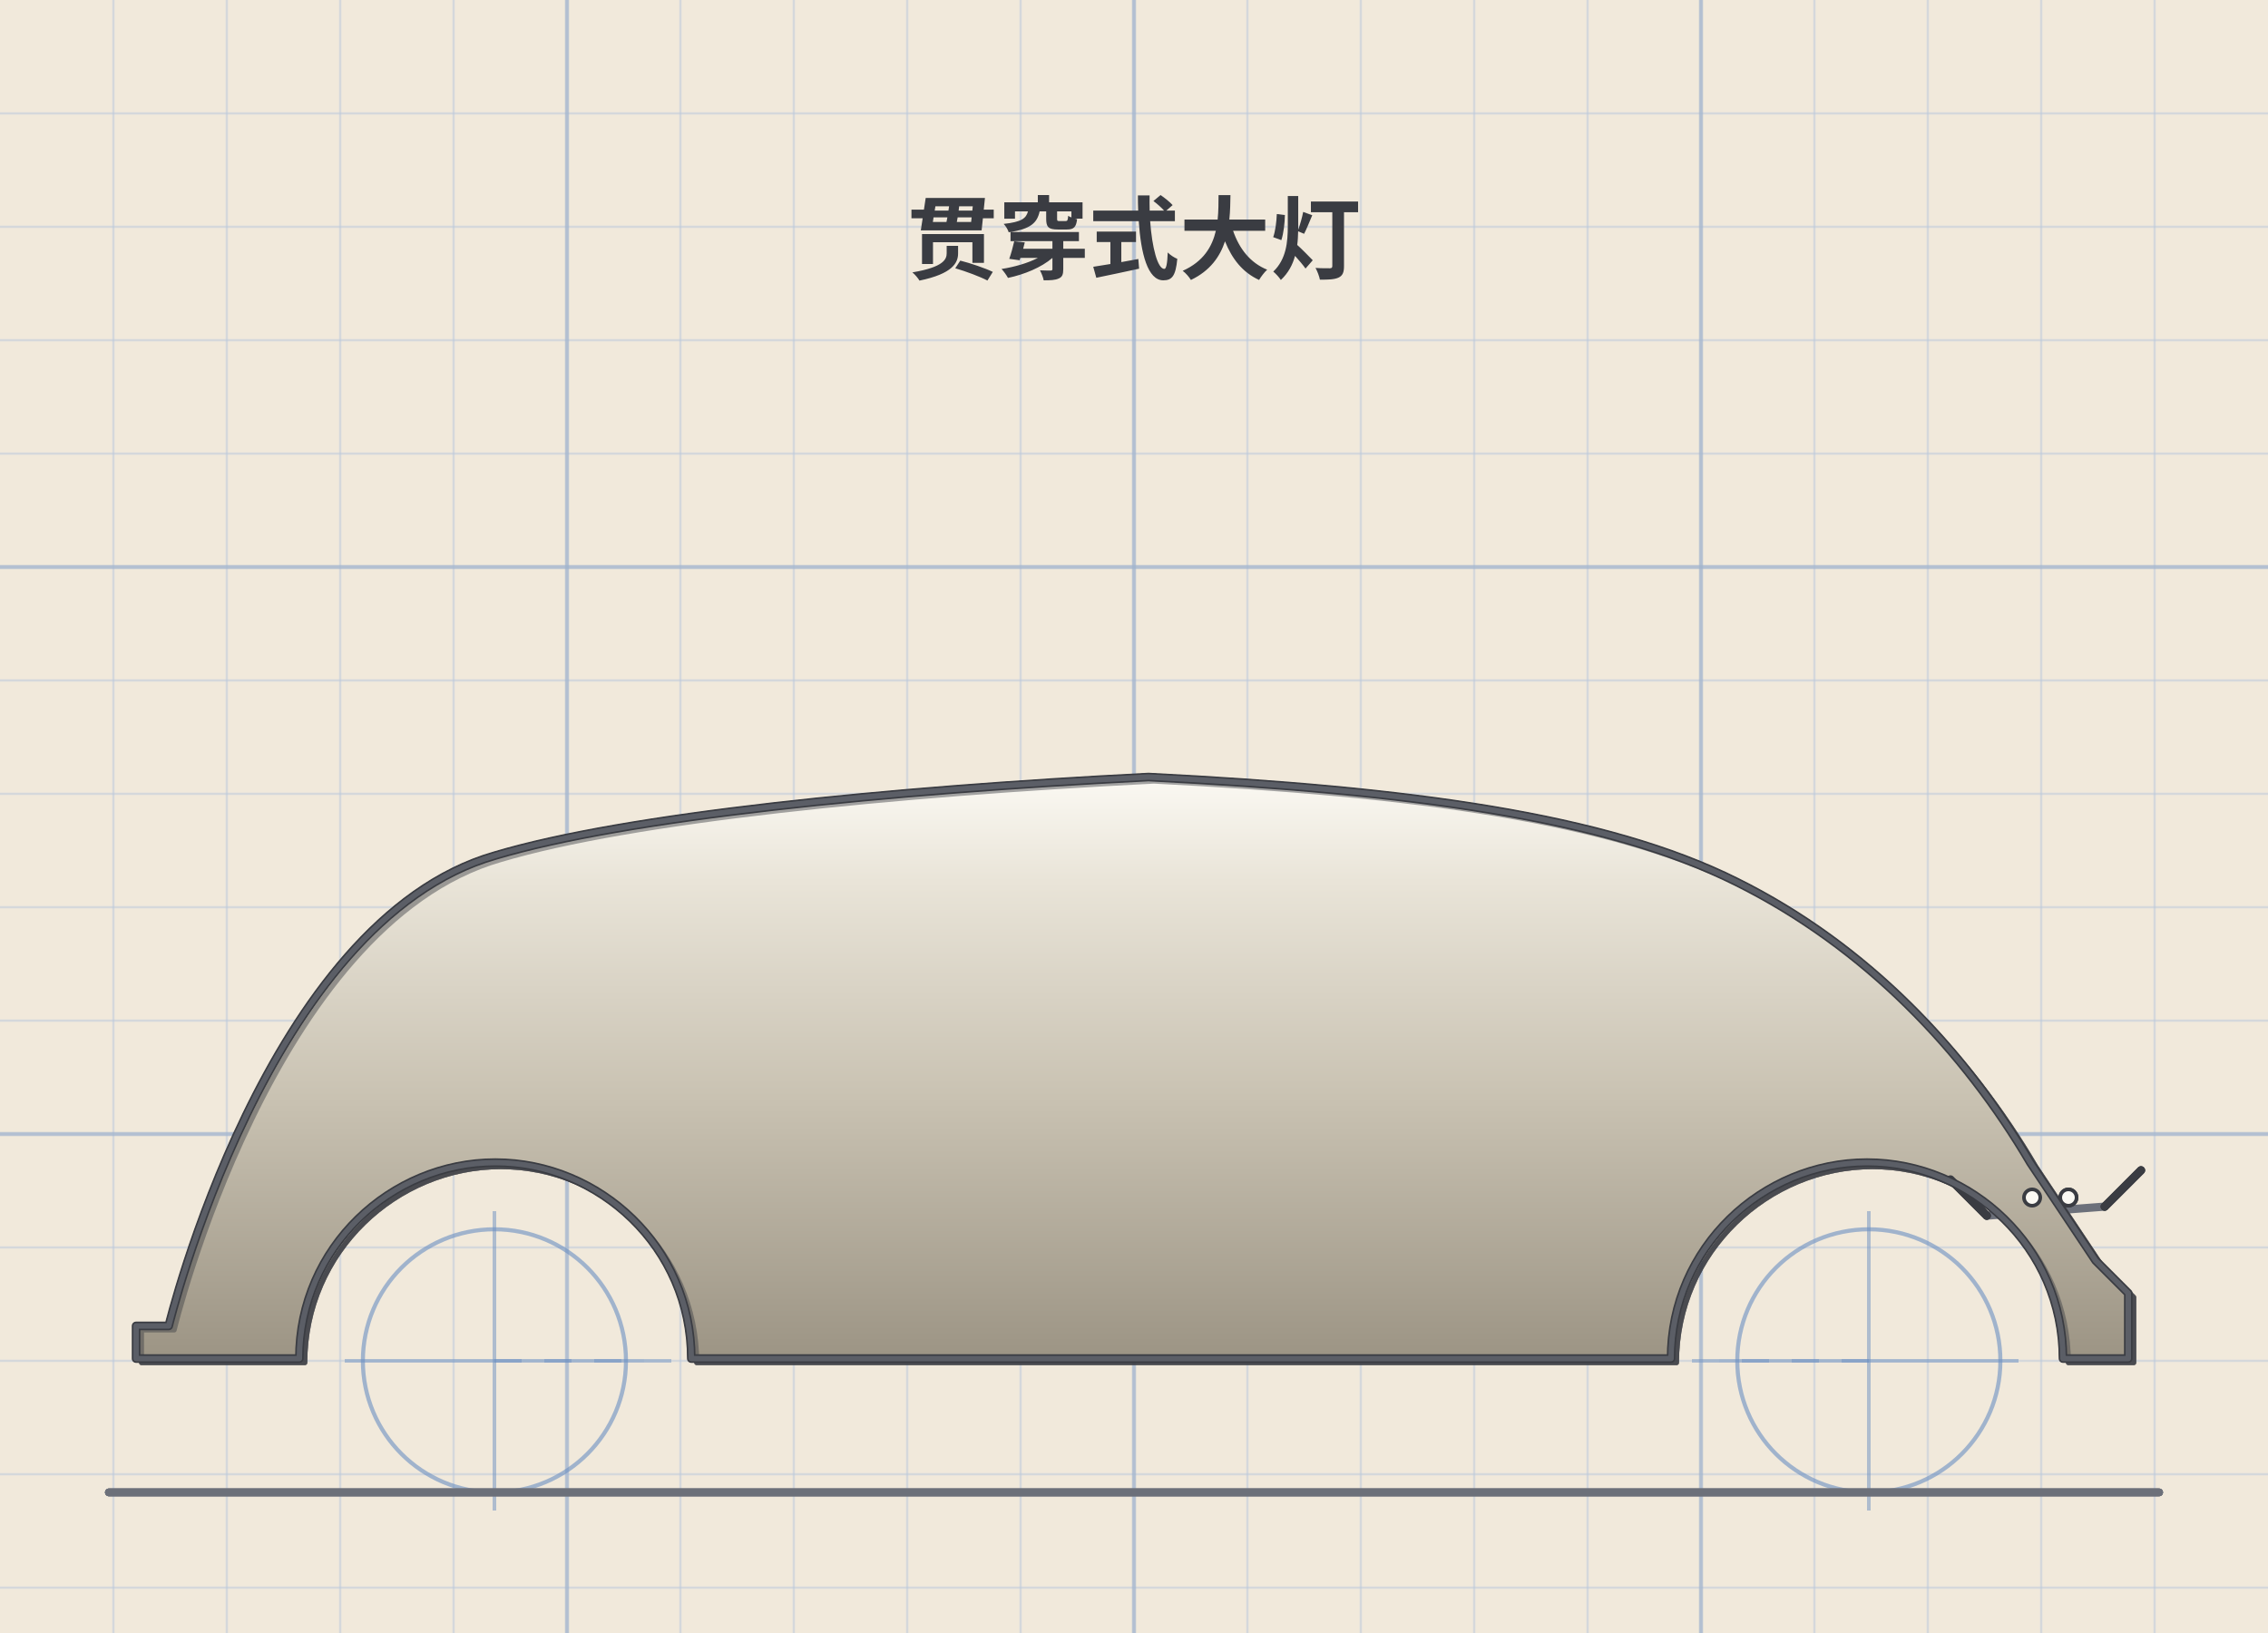
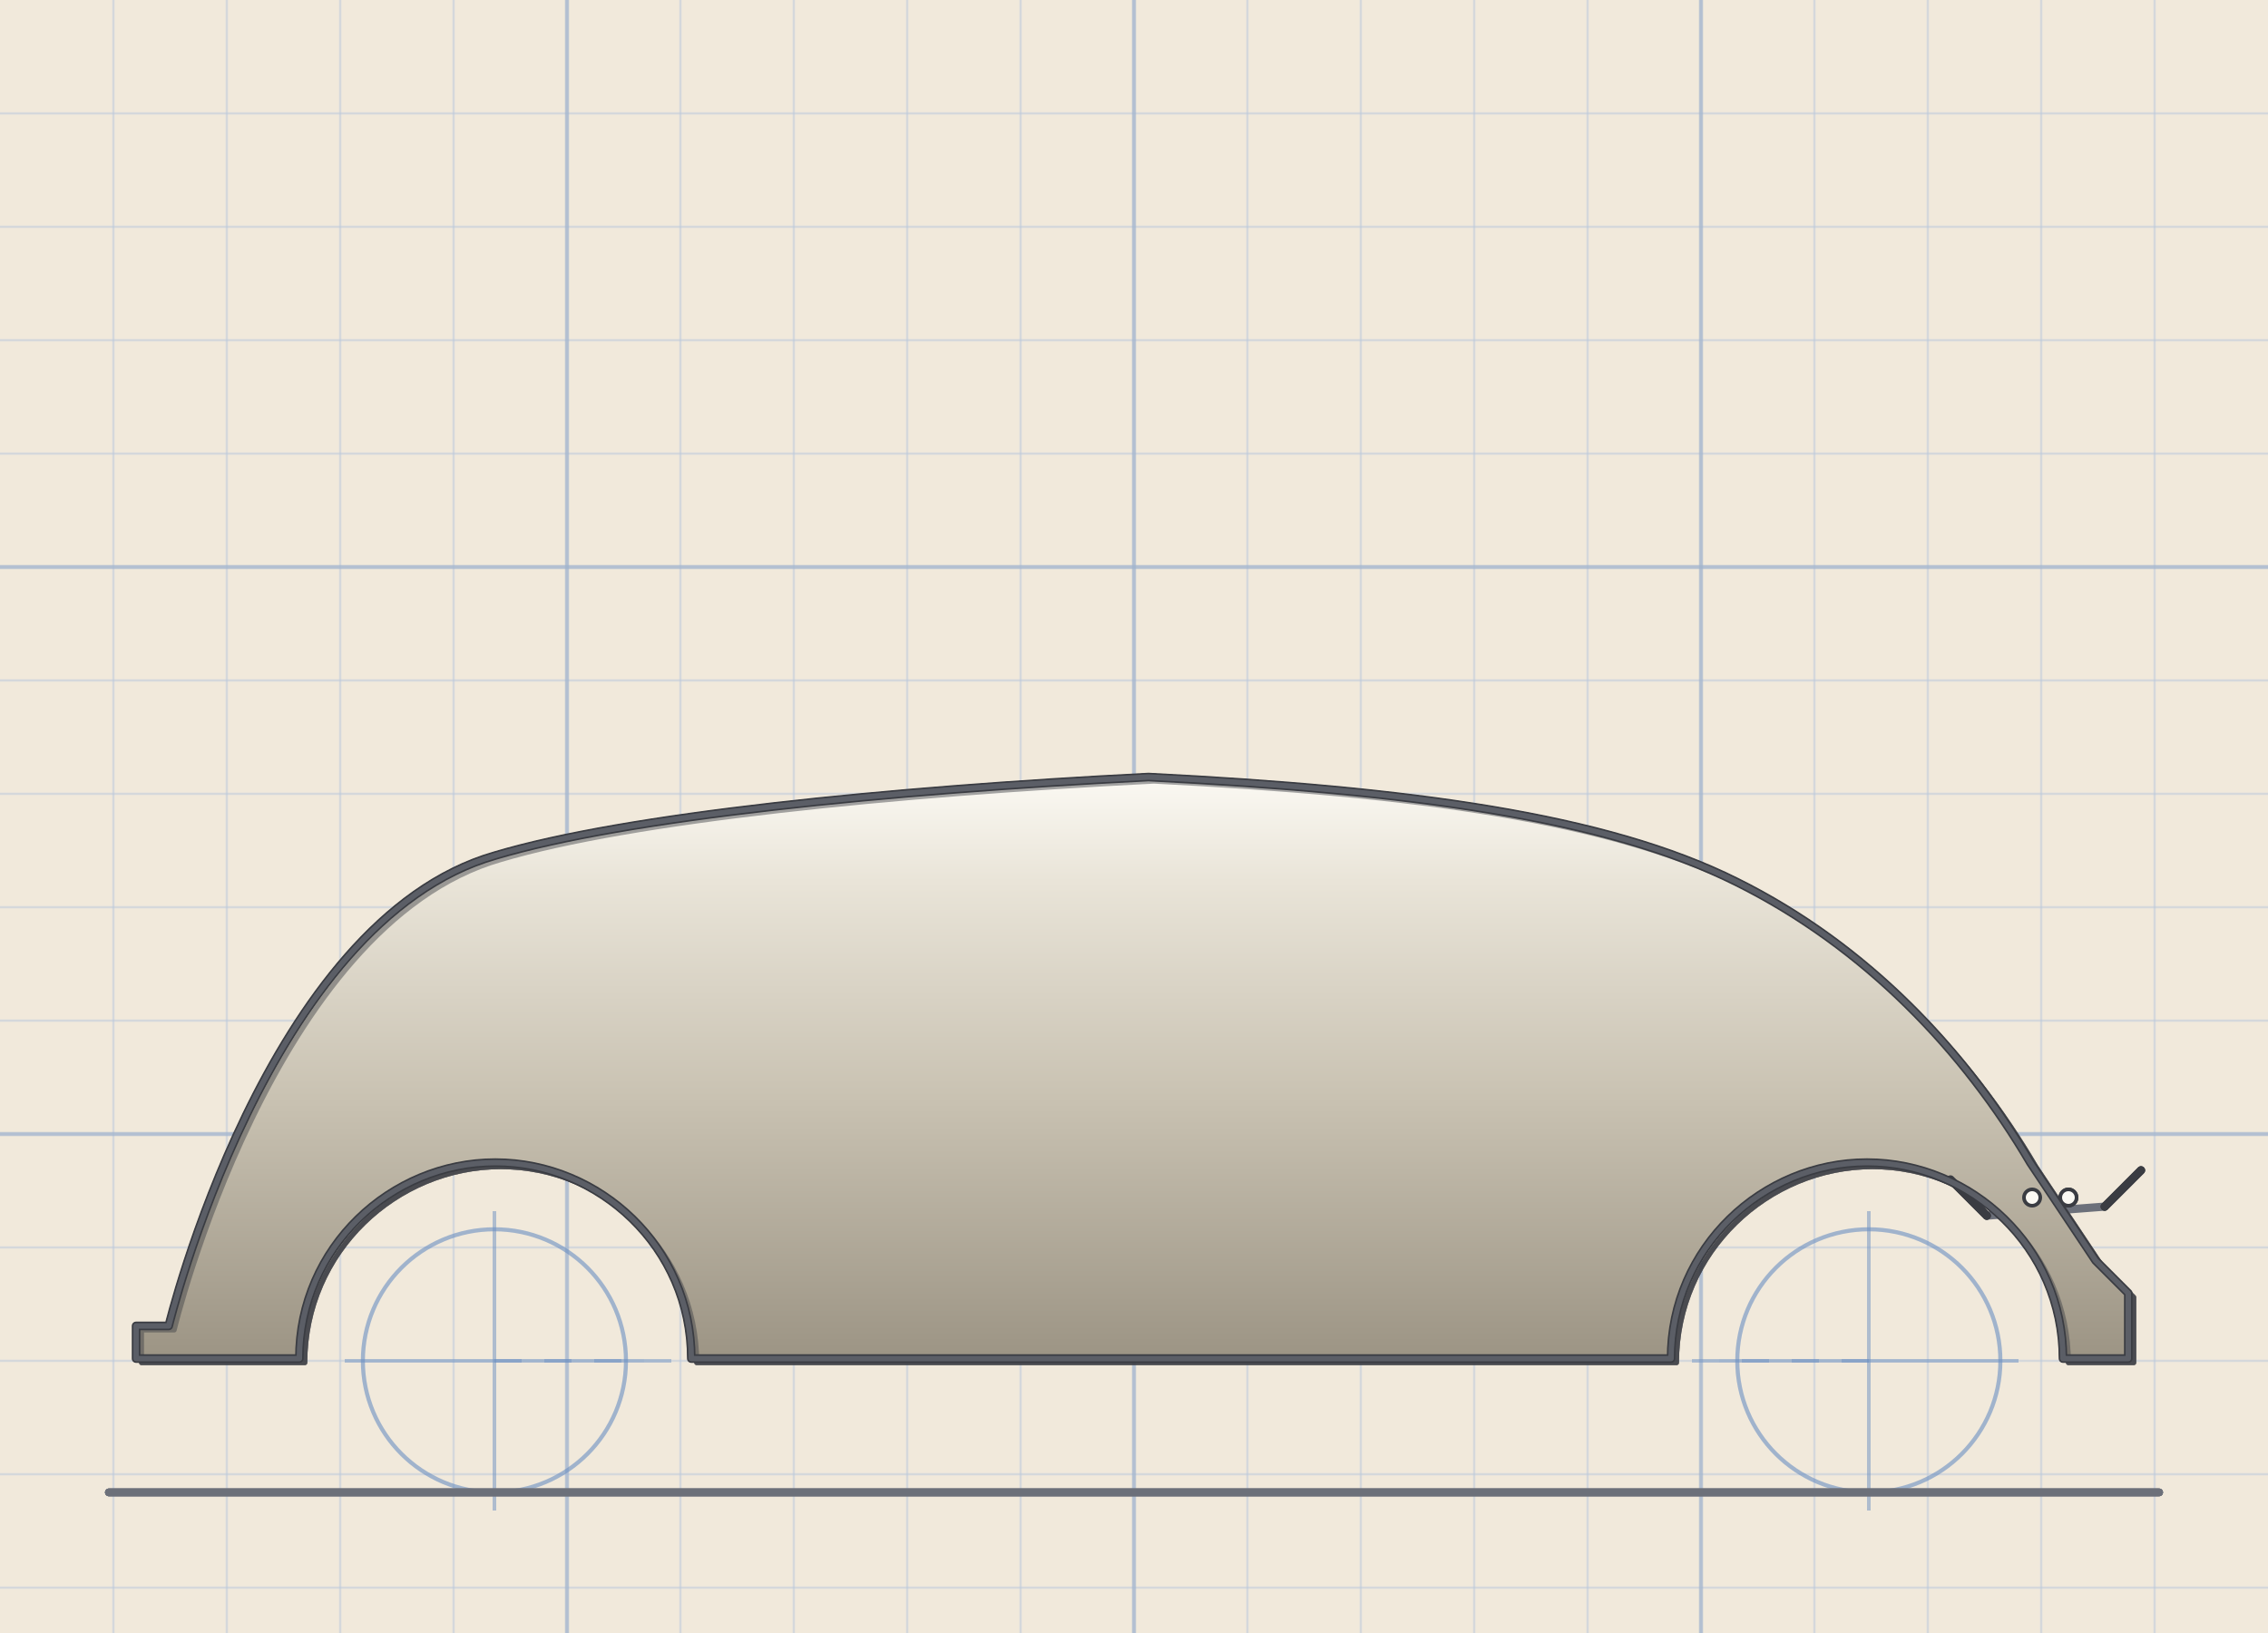
<svg xmlns="http://www.w3.org/2000/svg" viewBox="0 0 500 360" role="img">
  <defs>
    <linearGradient id="gBody" x1="0" y1="0" x2="0" y2="1">
      <stop offset="0%" stop-color="#FBF9F3" />
      <stop offset="18%" stop-color="#E9E4D8" />
      <stop offset="55%" stop-color="#C9C2B2" />
      <stop offset="100%" stop-color="#9C9484" />
    </linearGradient>
    <linearGradient id="gGlass" x1="0" y1="0" x2="0" y2="1">
      <stop offset="0%" stop-color="#55585F" />
      <stop offset="100%" stop-color="#7B7F88" />
    </linearGradient>
    <radialGradient id="gTire" cx="0.5" cy="0.5" r="0.5">
      <stop offset="0%" stop-color="#4A4E55" />
      <stop offset="75%" stop-color="#2D3036" />
      <stop offset="100%" stop-color="#202227" />
    </radialGradient>
    <radialGradient id="gRim" cx="0.5" cy="0.5" r="0.5">
      <stop offset="0%" stop-color="#F3F2EC" />
      <stop offset="70%" stop-color="#C6C1B4" />
      <stop offset="100%" stop-color="#A39C8D" />
    </radialGradient>
    <radialGradient id="gGround" cx="0.5" cy="0.5" r="0.5">
      <stop offset="0%" stop-color="#8A8478" stop-opacity="0.34" />
      <stop offset="100%" stop-color="#8A8478" stop-opacity="0" />
    </radialGradient>
    <radialGradient id="gMetal" cx="0.5" cy="0.36" r="0.66">
      <stop offset="0%" stop-color="#FDFCF8" />
      <stop offset="24%" stop-color="#D4CFC2" />
      <stop offset="48%" stop-color="#8B8478" />
      <stop offset="66%" stop-color="#3A3C42" />
      <stop offset="82%" stop-color="#B9B3A6" />
      <stop offset="100%" stop-color="#6E6A61" />
    </radialGradient>
    <radialGradient id="gMatte" cx="0.5" cy="0.42" r="0.62">
      <stop offset="0%" stop-color="#EFEDE6" />
      <stop offset="55%" stop-color="#B9B4A8" />
      <stop offset="100%" stop-color="#7D786E" />
    </radialGradient>
    <radialGradient id="gGlassBall" cx="0.36" cy="0.32" r="0.7">
      <stop offset="0%" stop-color="#FBF9F3" stop-opacity="0.2" />
      <stop offset="55%" stop-color="#7B7F88" stop-opacity="0.1" />
      <stop offset="100%" stop-color="#3A3C42" stop-opacity="0.38" />
    </radialGradient>
    <linearGradient id="gTonePaper" x1="0" y1="0" x2="0" y2="1">
      <stop offset="0%" stop-color="#D6D0C2" />
      <stop offset="100%" stop-color="#BCB5A5" />
    </linearGradient>
    <linearGradient id="gScreen" x1="0" y1="0" x2="0" y2="1">
      <stop offset="0%" stop-color="#41444C" />
      <stop offset="100%" stop-color="#22242A" />
    </linearGradient>
  </defs>
  <rect x="0" y="0" width="500" height="360" fill="#F1E9DB" />
  <line x1="25" y1="0" x2="25" y2="360" stroke="#B9C8DC" stroke-width="0.5" opacity="0.5" />
  <line x1="50" y1="0" x2="50" y2="360" stroke="#B9C8DC" stroke-width="0.5" opacity="0.5" />
  <line x1="75" y1="0" x2="75" y2="360" stroke="#B9C8DC" stroke-width="0.5" opacity="0.5" />
  <line x1="100" y1="0" x2="100" y2="360" stroke="#B9C8DC" stroke-width="0.5" opacity="0.5" />
  <line x1="125" y1="0" x2="125" y2="360" stroke="#B9C8DC" stroke-width="0.5" opacity="0.5" />
  <line x1="150" y1="0" x2="150" y2="360" stroke="#B9C8DC" stroke-width="0.5" opacity="0.5" />
  <line x1="175" y1="0" x2="175" y2="360" stroke="#B9C8DC" stroke-width="0.5" opacity="0.5" />
  <line x1="200" y1="0" x2="200" y2="360" stroke="#B9C8DC" stroke-width="0.5" opacity="0.5" />
  <line x1="225" y1="0" x2="225" y2="360" stroke="#B9C8DC" stroke-width="0.5" opacity="0.5" />
  <line x1="250" y1="0" x2="250" y2="360" stroke="#B9C8DC" stroke-width="0.5" opacity="0.5" />
  <line x1="275" y1="0" x2="275" y2="360" stroke="#B9C8DC" stroke-width="0.5" opacity="0.5" />
  <line x1="300" y1="0" x2="300" y2="360" stroke="#B9C8DC" stroke-width="0.5" opacity="0.5" />
  <line x1="325" y1="0" x2="325" y2="360" stroke="#B9C8DC" stroke-width="0.5" opacity="0.5" />
  <line x1="350" y1="0" x2="350" y2="360" stroke="#B9C8DC" stroke-width="0.5" opacity="0.5" />
  <line x1="375" y1="0" x2="375" y2="360" stroke="#B9C8DC" stroke-width="0.5" opacity="0.5" />
  <line x1="400" y1="0" x2="400" y2="360" stroke="#B9C8DC" stroke-width="0.5" opacity="0.5" />
  <line x1="425" y1="0" x2="425" y2="360" stroke="#B9C8DC" stroke-width="0.5" opacity="0.5" />
  <line x1="450" y1="0" x2="450" y2="360" stroke="#B9C8DC" stroke-width="0.5" opacity="0.5" />
  <line x1="475" y1="0" x2="475" y2="360" stroke="#B9C8DC" stroke-width="0.5" opacity="0.5" />
  <line x1="0" y1="25" x2="500" y2="25" stroke="#B9C8DC" stroke-width="0.5" opacity="0.5" />
  <line x1="0" y1="50" x2="500" y2="50" stroke="#B9C8DC" stroke-width="0.5" opacity="0.5" />
  <line x1="0" y1="75" x2="500" y2="75" stroke="#B9C8DC" stroke-width="0.5" opacity="0.5" />
  <line x1="0" y1="100" x2="500" y2="100" stroke="#B9C8DC" stroke-width="0.5" opacity="0.5" />
  <line x1="0" y1="125" x2="500" y2="125" stroke="#B9C8DC" stroke-width="0.5" opacity="0.5" />
  <line x1="0" y1="150" x2="500" y2="150" stroke="#B9C8DC" stroke-width="0.5" opacity="0.5" />
  <line x1="0" y1="175" x2="500" y2="175" stroke="#B9C8DC" stroke-width="0.5" opacity="0.5" />
  <line x1="0" y1="200" x2="500" y2="200" stroke="#B9C8DC" stroke-width="0.5" opacity="0.5" />
  <line x1="0" y1="225" x2="500" y2="225" stroke="#B9C8DC" stroke-width="0.5" opacity="0.5" />
  <line x1="0" y1="250" x2="500" y2="250" stroke="#B9C8DC" stroke-width="0.5" opacity="0.5" />
  <line x1="0" y1="275" x2="500" y2="275" stroke="#B9C8DC" stroke-width="0.5" opacity="0.5" />
  <line x1="0" y1="300" x2="500" y2="300" stroke="#B9C8DC" stroke-width="0.5" opacity="0.5" />
  <line x1="0" y1="325" x2="500" y2="325" stroke="#B9C8DC" stroke-width="0.5" opacity="0.5" />
  <line x1="0" y1="350" x2="500" y2="350" stroke="#B9C8DC" stroke-width="0.5" opacity="0.5" />
  <line x1="125" y1="0" x2="125" y2="360" stroke="#9FB2CC" stroke-width="0.9" opacity="0.65" />
  <line x1="250" y1="0" x2="250" y2="360" stroke="#9FB2CC" stroke-width="0.9" opacity="0.65" />
  <line x1="375" y1="0" x2="375" y2="360" stroke="#9FB2CC" stroke-width="0.9" opacity="0.65" />
  <line x1="0" y1="125" x2="500" y2="125" stroke="#9FB2CC" stroke-width="0.9" opacity="0.65" />
  <line x1="0" y1="250" x2="500" y2="250" stroke="#9FB2CC" stroke-width="0.9" opacity="0.65" />
  <line x1="24" y1="329" x2="476" y2="329" stroke="#6B8FC2" stroke-width="1.0" stroke-dasharray="10 7" opacity="0.7" />
  <circle cx="109" cy="300" r="29" stroke="#6B8FC2" stroke-width="0.9" fill="none" opacity="0.6" />
  <line x1="76" y1="300" x2="142" y2="300" stroke="#6B8FC2" stroke-width="0.8" opacity="0.5" />
  <line x1="109" y1="267" x2="109" y2="333" stroke="#6B8FC2" stroke-width="0.8" opacity="0.5" />
  <circle cx="412" cy="300" r="29" stroke="#6B8FC2" stroke-width="0.9" fill="none" opacity="0.6" />
  <line x1="379" y1="300" x2="445" y2="300" stroke="#6B8FC2" stroke-width="0.8" opacity="0.5" />
  <line x1="412" y1="267" x2="412" y2="333" stroke="#6B8FC2" stroke-width="0.8" opacity="0.5" />
  <line x1="109" y1="300" x2="412" y2="300" stroke="#6B8FC2" stroke-width="0.8" stroke-dasharray="6 5" opacity="0.45" />
  <line x1="24" y1="329" x2="476" y2="329" stroke="#6C707A" stroke-width="1.7" stroke-linecap="round" stroke-linejoin="round" />
  <path d="M37.2 292.3 C37.2 292.3 58.8 203.0 109.2 188.6 C138.0 180.0 195.6 174.2 253.2 171.3 C310.8 174.2 354.0 180.0 382.8 194.4 C411.6 208.7 433.2 231.8 447.6 256.3 L462.0 277.9 L469.2 285.1 L469.2 299.5 L454.8 299.5 C454.8 275.0 434.6 256.3 411.6 256.3 C388.6 256.3 368.4 275.0 368.4 299.5 L152.4 299.5 C152.4 275.0 132.2 256.3 109.2 256.3 C86.2 256.3 66.0 275.0 66.0 299.5 L30.0 299.5 L30.0 292.3 Z" fill="url(#gBody)" />
  <path d="M37.2 292.3 C37.2 292.3 58.8 203.0 109.2 188.6 C138.0 180.0 195.6 174.2 253.2 171.3 C310.8 174.2 354.0 180.0 382.8 194.4 C411.6 208.7 433.2 231.8 447.6 256.3 L462.0 277.9 L469.2 285.1 L469.2 299.5 L454.8 299.5 C454.8 275.0 434.6 256.3 411.6 256.3 C388.6 256.3 368.4 275.0 368.4 299.5 L152.4 299.5 C152.4 275.0 132.2 256.3 109.2 256.3 C86.2 256.3 66.0 275.0 66.0 299.5 L30.0 299.5 L30.0 292.3 Z" stroke="#3A3C42" stroke-width="1.6" stroke-linecap="round" stroke-linejoin="round" fill="none" opacity="0.9" />
  <path d="M37.2 292.3 C37.2 292.3 58.8 203.0 109.2 188.6 C138.0 180.0 195.6 174.2 253.2 171.3 C310.8 174.2 354.0 180.0 382.8 194.4 C411.6 208.7 433.2 231.8 447.6 256.3 L462.0 277.9 L469.2 285.1 L469.2 299.5 L454.8 299.5 C454.8 275.0 434.6 256.3 411.6 256.3 C388.6 256.3 368.4 275.0 368.4 299.5 L152.4 299.5 C152.4 275.0 132.2 256.3 109.2 256.3 C86.2 256.3 66.0 275.0 66.0 299.5 L30.0 299.5 L30.0 292.3 Z" stroke="#3A3C42" stroke-width="1.1" stroke-linecap="round" stroke-linejoin="round" fill="none" opacity="0.45" transform="translate(1.2 0.9)" />
  <path d="M37.2 292.3 C37.2 292.3 58.8 203.0 109.2 188.6 C138.0 180.0 195.6 174.2 253.2 171.3 C310.8 174.2 354.0 180.0 382.8 194.4 C411.6 208.7 433.2 231.8 447.6 256.3 L462.0 277.9 L469.2 285.1 L469.2 299.5 L454.8 299.5 C454.8 275.0 434.6 256.3 411.6 256.3 C388.6 256.3 368.4 275.0 368.4 299.5 L152.4 299.5 C152.4 275.0 132.2 256.3 109.2 256.3 C86.2 256.3 66.0 275.0 66.0 299.5 L30.0 299.5 L30.0 292.3 Z" stroke="#3A3C42" stroke-width="0.8" stroke-linecap="round" stroke-linejoin="round" fill="none" stroke-dasharray="26 16 48 20 18 10" opacity="0.5" />
  <line x1="438" y1="268" x2="464" y2="266" stroke="#6C707A" stroke-width="1.8" stroke-linecap="round" stroke-linejoin="round" />
  <line x1="24" y1="329" x2="476" y2="329" stroke="#6C707A" stroke-width="1.7" stroke-linecap="round" stroke-linejoin="round" />
  <path d="M37.2 292.3 C37.2 292.3 58.8 203.0 109.2 188.6 C138.0 180.0 195.6 174.2 253.2 171.3 C310.8 174.2 354.0 180.0 382.8 194.4 C411.6 208.7 433.2 231.8 447.6 256.3 L462.0 277.9 L469.2 285.1 L469.2 299.5 L454.8 299.5 C454.8 275.0 434.6 256.3 411.6 256.3 C388.6 256.3 368.4 275.0 368.4 299.5 L152.4 299.5 C152.4 275.0 132.2 256.3 109.2 256.3 C86.2 256.3 66.0 275.0 66.0 299.5 L30.0 299.5 L30.0 292.3 Z" fill="url(#gBody)" />
  <path d="M37.2 292.3 C37.2 292.3 58.8 203.0 109.2 188.6 C138.0 180.0 195.6 174.2 253.2 171.3 C310.8 174.2 354.0 180.0 382.8 194.4 C411.6 208.7 433.2 231.8 447.6 256.3 L462.0 277.9 L469.2 285.1 L469.2 299.5 L454.8 299.5 C454.8 275.0 434.6 256.3 411.6 256.3 C388.6 256.3 368.4 275.0 368.4 299.5 L152.4 299.5 C152.4 275.0 132.2 256.3 109.2 256.3 C86.2 256.3 66.0 275.0 66.0 299.5 L30.0 299.5 L30.0 292.3 Z" stroke="#3A3C42" stroke-width="1.6" stroke-linecap="round" stroke-linejoin="round" fill="none" opacity="0.9" />
  <path d="M37.2 292.3 C37.2 292.3 58.8 203.0 109.2 188.6 C138.0 180.0 195.6 174.2 253.2 171.3 C310.8 174.2 354.0 180.0 382.8 194.4 C411.6 208.7 433.2 231.8 447.6 256.3 L462.0 277.9 L469.2 285.1 L469.2 299.5 L454.8 299.5 C454.8 275.0 434.6 256.3 411.6 256.3 C388.6 256.3 368.4 275.0 368.4 299.5 L152.4 299.5 C152.4 275.0 132.2 256.3 109.2 256.3 C86.2 256.3 66.0 275.0 66.0 299.5 L30.0 299.5 L30.0 292.3 Z" stroke="#3A3C42" stroke-width="1.1" stroke-linecap="round" stroke-linejoin="round" fill="none" opacity="0.45" transform="translate(1.2 0.9)" />
  <path d="M37.2 292.3 C37.2 292.3 58.8 203.0 109.2 188.6 C138.0 180.0 195.6 174.2 253.2 171.3 C310.8 174.2 354.0 180.0 382.8 194.4 C411.6 208.7 433.2 231.8 447.6 256.3 L462.0 277.9 L469.2 285.1 L469.2 299.5 L454.8 299.5 C454.8 275.0 434.6 256.3 411.6 256.3 C388.6 256.3 368.4 275.0 368.4 299.5 L152.4 299.5 C152.4 275.0 132.2 256.3 109.2 256.3 C86.2 256.3 66.0 275.0 66.0 299.5 L30.0 299.5 L30.0 292.3 Z" stroke="#3A3C42" stroke-width="0.8" stroke-linecap="round" stroke-linejoin="round" fill="none" stroke-dasharray="26 16 48 20 18 10" opacity="0.5" />
  <path d="M438 268 L430 260 M464 266 L472 258" stroke="#3A3C42" stroke-width="1.8" stroke-linecap="round" stroke-linejoin="round" fill="none" />
  <line x1="24" y1="329" x2="476" y2="329" stroke="#6C707A" stroke-width="1.7" stroke-linecap="round" stroke-linejoin="round" />
  <path d="M37.2 292.3 C37.2 292.3 58.8 203.0 109.2 188.6 C138.0 180.0 195.6 174.2 253.2 171.3 C310.8 174.2 354.0 180.0 382.8 194.4 C411.6 208.7 433.2 231.8 447.6 256.3 L462.0 277.9 L469.2 285.1 L469.2 299.5 L454.8 299.5 C454.8 275.0 434.6 256.3 411.6 256.3 C388.6 256.3 368.4 275.0 368.4 299.5 L152.4 299.5 C152.4 275.0 132.2 256.3 109.2 256.3 C86.2 256.3 66.0 275.0 66.0 299.5 L30.0 299.5 L30.0 292.3 Z" fill="url(#gBody)" />
  <path d="M37.2 292.3 C37.2 292.3 58.8 203.0 109.2 188.6 C138.0 180.0 195.6 174.2 253.2 171.3 C310.8 174.2 354.0 180.0 382.8 194.4 C411.6 208.7 433.2 231.8 447.6 256.3 L462.0 277.9 L469.2 285.1 L469.2 299.5 L454.8 299.5 C454.8 275.0 434.6 256.3 411.6 256.3 C388.6 256.3 368.4 275.0 368.4 299.5 L152.4 299.5 C152.4 275.0 132.2 256.3 109.2 256.3 C86.2 256.3 66.0 275.0 66.0 299.5 L30.0 299.5 L30.0 292.3 Z" stroke="#3A3C42" stroke-width="1.6" stroke-linecap="round" stroke-linejoin="round" fill="none" opacity="0.9" />
  <path d="M37.2 292.3 C37.2 292.3 58.8 203.0 109.2 188.6 C138.0 180.0 195.6 174.2 253.2 171.3 C310.8 174.2 354.0 180.0 382.8 194.4 C411.6 208.7 433.2 231.8 447.6 256.3 L462.0 277.9 L469.2 285.1 L469.2 299.5 L454.8 299.5 C454.8 275.0 434.6 256.3 411.6 256.3 C388.6 256.3 368.4 275.0 368.4 299.5 L152.4 299.5 C152.4 275.0 132.2 256.3 109.2 256.3 C86.2 256.3 66.0 275.0 66.0 299.5 L30.0 299.5 L30.0 292.3 Z" stroke="#3A3C42" stroke-width="1.1" stroke-linecap="round" stroke-linejoin="round" fill="none" opacity="0.45" transform="translate(1.2 0.9)" />
  <path d="M37.2 292.3 C37.2 292.3 58.8 203.0 109.2 188.6 C138.0 180.0 195.6 174.2 253.2 171.3 C310.8 174.2 354.0 180.0 382.8 194.4 C411.6 208.7 433.2 231.8 447.6 256.3 L462.0 277.9 L469.2 285.1 L469.2 299.5 L454.8 299.5 C454.8 275.0 434.6 256.3 411.6 256.3 C388.6 256.3 368.4 275.0 368.4 299.5 L152.4 299.5 C152.4 275.0 132.2 256.3 109.2 256.3 C86.2 256.3 66.0 275.0 66.0 299.5 L30.0 299.5 L30.0 292.3 Z" stroke="#3A3C42" stroke-width="0.8" stroke-linecap="round" stroke-linejoin="round" fill="none" stroke-dasharray="26 16 48 20 18 10" opacity="0.5" />
  <path d="M438 268 L430 260 M464 266 L472 258" stroke="#3A3C42" stroke-width="1.8" stroke-linecap="round" stroke-linejoin="round" fill="none" />
  <circle cx="448" cy="264" r="1.8" stroke="#3A3C42" stroke-width="0.8" stroke-linecap="round" stroke-linejoin="round" fill="#FBF9F3" />
  <circle cx="456" cy="264" r="1.8" stroke="#3A3C42" stroke-width="0.8" stroke-linecap="round" stroke-linejoin="round" fill="#FBF9F3" />
  <line x1="24" y1="329" x2="476" y2="329" stroke="#6C707A" stroke-width="1.7" stroke-linecap="round" stroke-linejoin="round" />
  <path d="M37.2 292.3 C37.2 292.3 58.8 203.0 109.2 188.6 C138.0 180.0 195.6 174.2 253.2 171.3 C310.8 174.2 354.0 180.0 382.8 194.4 C411.6 208.7 433.2 231.8 447.6 256.3 L462.0 277.9 L469.2 285.1 L469.2 299.5 L454.8 299.5 C454.8 275.0 434.6 256.3 411.6 256.3 C388.6 256.3 368.4 275.0 368.4 299.5 L152.4 299.5 C152.4 275.0 132.2 256.3 109.2 256.3 C86.2 256.3 66.0 275.0 66.0 299.5 L30.0 299.5 L30.0 292.3 Z" fill="url(#gBody)" />
  <path d="M37.2 292.3 C37.2 292.3 58.8 203.0 109.2 188.6 C138.0 180.0 195.6 174.2 253.2 171.3 C310.8 174.2 354.0 180.0 382.8 194.4 C411.6 208.7 433.2 231.8 447.6 256.3 L462.0 277.9 L469.2 285.1 L469.2 299.5 L454.8 299.5 C454.8 275.0 434.6 256.3 411.6 256.3 C388.6 256.3 368.4 275.0 368.4 299.5 L152.4 299.5 C152.4 275.0 132.2 256.3 109.2 256.3 C86.2 256.3 66.0 275.0 66.0 299.5 L30.0 299.5 L30.0 292.3 Z" stroke="#3A3C42" stroke-width="1.6" stroke-linecap="round" stroke-linejoin="round" fill="none" opacity="0.9" />
  <path d="M37.2 292.3 C37.2 292.3 58.8 203.0 109.2 188.6 C138.0 180.0 195.6 174.2 253.2 171.3 C310.8 174.2 354.0 180.0 382.8 194.4 C411.6 208.7 433.2 231.8 447.6 256.3 L462.0 277.9 L469.2 285.1 L469.2 299.5 L454.8 299.5 C454.8 275.0 434.6 256.3 411.6 256.3 C388.6 256.3 368.4 275.0 368.4 299.5 L152.4 299.5 C152.4 275.0 132.2 256.3 109.2 256.3 C86.2 256.3 66.0 275.0 66.0 299.5 L30.0 299.5 L30.0 292.3 Z" stroke="#3A3C42" stroke-width="1.1" stroke-linecap="round" stroke-linejoin="round" fill="none" opacity="0.45" transform="translate(1.2 0.9)" />
  <path d="M37.2 292.3 C37.2 292.3 58.8 203.0 109.2 188.6 C138.0 180.0 195.6 174.2 253.2 171.3 C310.8 174.2 354.0 180.0 382.8 194.4 C411.6 208.7 433.2 231.8 447.6 256.3 L462.0 277.9 L469.2 285.1 L469.2 299.5 L454.8 299.5 C454.8 275.0 434.6 256.3 411.6 256.3 C388.6 256.3 368.4 275.0 368.4 299.5 L152.4 299.5 C152.4 275.0 132.2 256.3 109.2 256.3 C86.2 256.3 66.0 275.0 66.0 299.5 L30.0 299.5 L30.0 292.3 Z" stroke="#3A3C42" stroke-width="0.8" stroke-linecap="round" stroke-linejoin="round" fill="none" stroke-dasharray="26 16 48 20 18 10" opacity="0.5" />
  <path d="M438 268 L430 260 M464 266 L472 258" stroke="#3A3C42" stroke-width="1.8" stroke-linecap="round" stroke-linejoin="round" fill="none" />
  <circle cx="448" cy="264" r="1.8" stroke="#3A3C42" stroke-width="0.8" stroke-linecap="round" stroke-linejoin="round" fill="#FBF9F3" />
  <circle cx="456" cy="264" r="1.8" stroke="#3A3C42" stroke-width="0.8" stroke-linecap="round" stroke-linejoin="round" fill="#FBF9F3" />
-   <text x="250" y="60" text-anchor="middle" font-size="20" font-family="'Microsoft YaHei', sans-serif" font-weight="600" fill="#3A3C42">贯穿式大灯</text>
  <path d="M37.2 292.3 C37.2 292.3 58.8 203.0 109.2 188.6 C138.0 180.0 195.6 174.2 253.2 171.3 C310.8 174.2 354.0 180.0 382.8 194.4 C411.6 208.7 433.2 231.8 447.6 256.3 L462.0 277.9 L469.2 285.1 L469.2 299.5 L454.8 299.5 C454.8 275.0 434.6 256.3 411.6 256.3 C388.6 256.3 368.4 275.0 368.4 299.5 L152.4 299.5 C152.4 275.0 132.2 256.3 109.2 256.3 C86.2 256.3 66.0 275.0 66.0 299.5 L30.0 299.5 L30.0 292.3 Z" stroke="#3A3C42" stroke-width="1.9" stroke-linecap="round" stroke-linejoin="round" fill="none" />
  <path d="M37.2 292.3 C37.2 292.3 58.8 203.0 109.2 188.6 C138.0 180.0 195.6 174.2 253.2 171.3 C310.8 174.2 354.0 180.0 382.8 194.4 C411.6 208.7 433.2 231.8 447.6 256.3 L462.0 277.9 L469.2 285.1 L469.2 299.5 L454.8 299.5 C454.8 275.0 434.6 256.3 411.6 256.3 C388.6 256.3 368.4 275.0 368.4 299.5 L152.4 299.5 C152.4 275.0 132.2 256.3 109.2 256.3 C86.2 256.3 66.0 275.0 66.0 299.5 L30.0 299.5 L30.0 292.3 Z" stroke="#5B5E66" stroke-width="1.2" stroke-linecap="round" stroke-linejoin="round" fill="none" />
</svg>
